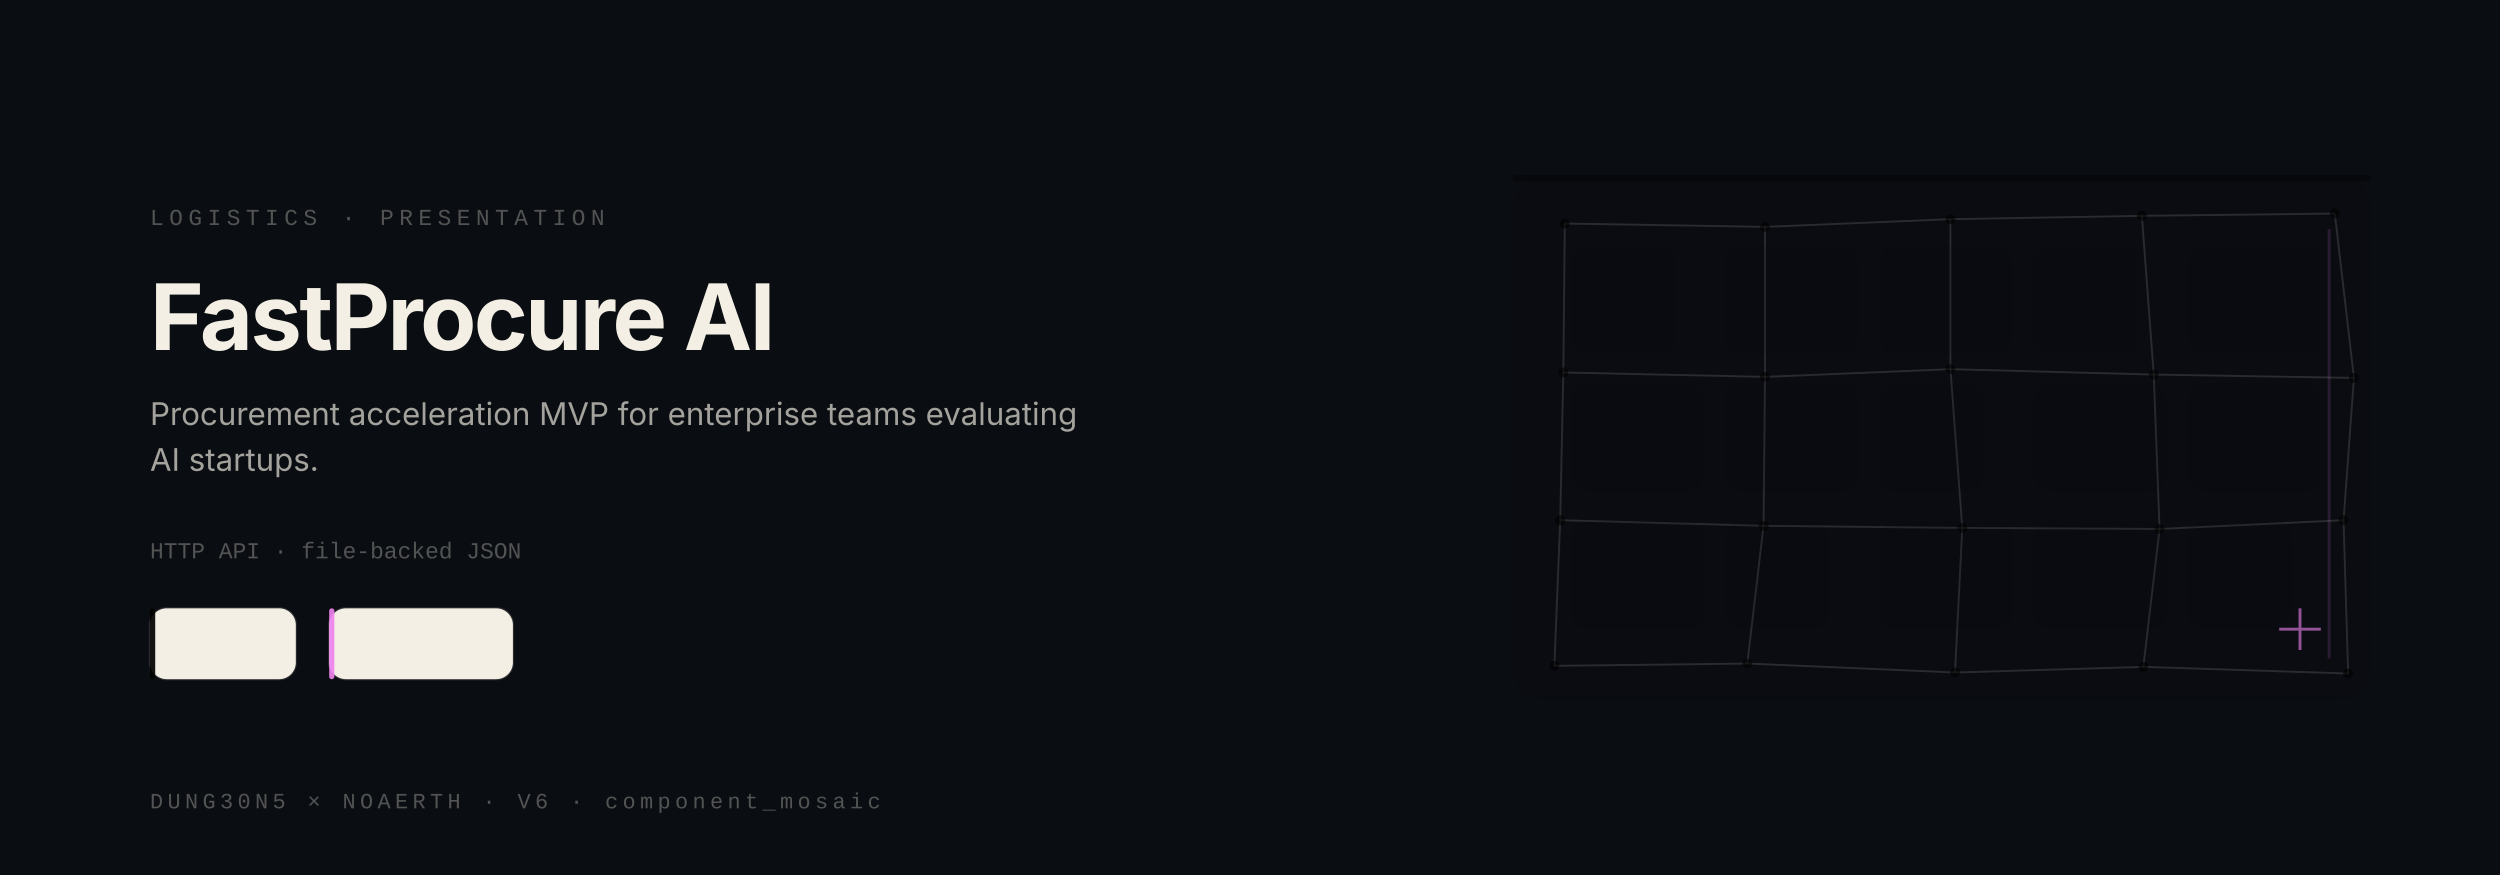
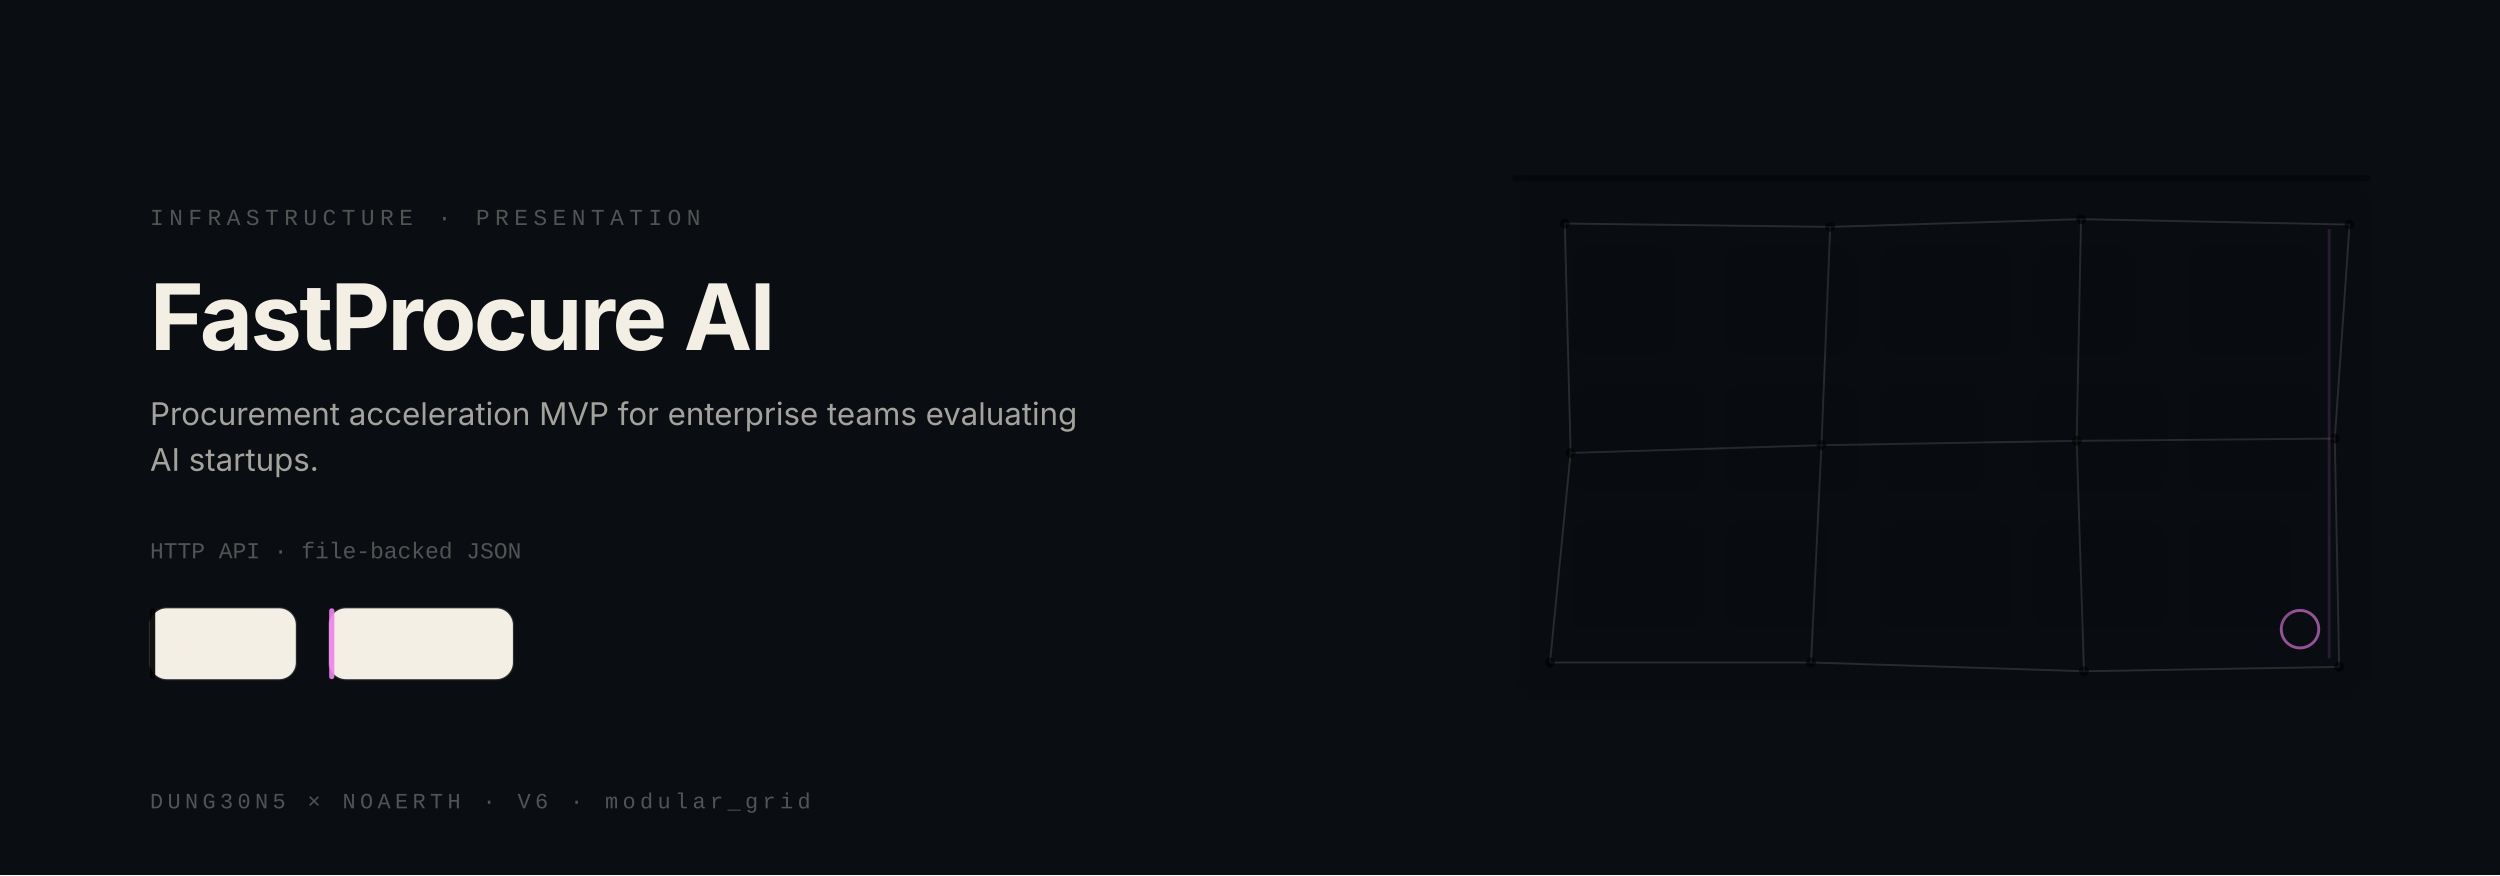
<svg xmlns="http://www.w3.org/2000/svg" viewBox="0 0 1200 420" width="1200" height="420" role="img" aria-label="FastProcure AI: a composed grid assembles and a sweep resolves it">
  <rect width="1200" height="420" fill="#0a0d12" />
-   <text x="72" y="108" font-family="ui-monospace, SFMono-Regular, Menlo, Monaco, Consolas, 'Liberation Mono', monospace" font-size="11" letter-spacing="2.6" fill="#f4efe44f">LOGISTICS · PRESENTATION</text>
+   <text x="72" y="108" font-family="ui-monospace, SFMono-Regular, Menlo, Monaco, Consolas, 'Liberation Mono', monospace" font-size="11" letter-spacing="2.6" fill="#f4efe44f">INFRASTRUCTURE · PRESENTATION</text>
  <text x="72" y="168" font-family="-apple-system, BlinkMacSystemFont, 'Segoe UI', Inter, Helvetica, Arial, sans-serif" font-size="44" font-weight="660" letter-spacing="-1.2" fill="#f4efe4">FastProcure AI</text>
  <text x="72" y="204" font-family="-apple-system, BlinkMacSystemFont, 'Segoe UI', Inter, Helvetica, Arial, sans-serif" font-size="15" fill="#f4efe4a8">Procurement acceleration MVP for enterprise teams evaluating</text>
  <text x="72" y="226" font-family="-apple-system, BlinkMacSystemFont, 'Segoe UI', Inter, Helvetica, Arial, sans-serif" font-size="15" fill="#f4efe4a8">AI startups.</text>
  <text x="72" y="268" font-family="ui-monospace, SFMono-Regular, Menlo, Monaco, Consolas, 'Liberation Mono', monospace" font-size="11" fill="#f4efe44f">HTTP API · file-backed JSON</text>
  <rect x="72.0" y="292.0" width="70.0" height="34.0" rx="8" fill="#f4efe4" stroke="#f4efe424" stroke-width="1.1" />
  <rect x="72.0" y="292.0" width="2.5" height="34.0" rx="1.2" fill="mint" opacity="0.92" />
  <text x="107.0" y="314" font-family="ui-monospace, SFMono-Regular, Menlo, Monaco, Consolas, 'Liberation Mono', monospace" font-size="11" fill="#f4efe4" fill-opacity="0.82" text-anchor="middle">procure</text>
  <rect x="158.0" y="292.0" width="88.2" height="34.0" rx="8" fill="#f4efe4" stroke="#f4efe424" stroke-width="1.1" />
  <rect x="158.0" y="292.0" width="2.5" height="34.0" rx="1.2" fill="violet" opacity="0.92" />
  <text x="202.1" y="314" font-family="ui-monospace, SFMono-Regular, Menlo, Monaco, Consolas, 'Liberation Mono', monospace" font-size="11" fill="#f4efe4" fill-opacity="0.82" text-anchor="middle">procure/[id]</text>
-   <rect x="726.0" y="84.0" width="412.0" height="252.0" rx="14" fill="mint" fill-opacity="0.04" />
+   <rect x="726.0" y="84.0" width="412.0" height="252.0" rx="14" fill="mint" fill-opacity="0.06" />
  <rect x="729.0" y="87.0" width="406.0" height="246.0" rx="12" fill="none" stroke="mint" stroke-width="1" stroke-opacity="0.18" />
-   <line x1="751.1" y1="107.3" x2="847.2" y2="108.9" stroke="#f4efe424" stroke-width="0.9" />
-   <line x1="751.1" y1="107.3" x2="750.4" y2="178.8" stroke="#f4efe424" stroke-width="0.9" />
-   <line x1="847.2" y1="108.9" x2="936.2" y2="105.2" stroke="#f4efe424" stroke-width="0.9" />
-   <line x1="847.2" y1="108.9" x2="847.2" y2="180.9" stroke="#f4efe424" stroke-width="0.9" />
-   <line x1="936.2" y1="105.2" x2="1028.1" y2="103.6" stroke="#f4efe424" stroke-width="0.9" />
-   <line x1="936.2" y1="105.2" x2="936.2" y2="177.2" stroke="#f4efe424" stroke-width="0.9" />
-   <line x1="1028.1" y1="103.6" x2="1120.7" y2="102.5" stroke="#f4efe424" stroke-width="0.9" />
-   <line x1="1028.1" y1="103.6" x2="1033.8" y2="179.8" stroke="#f4efe424" stroke-width="0.9" />
-   <line x1="1120.7" y1="102.5" x2="1129.9" y2="181.4" stroke="#f4efe424" stroke-width="0.9" />
-   <line x1="750.4" y1="178.8" x2="847.2" y2="180.9" stroke="#f4efe424" stroke-width="0.9" />
-   <line x1="750.4" y1="178.8" x2="748.9" y2="249.7" stroke="#f4efe424" stroke-width="0.9" />
-   <line x1="847.2" y1="180.9" x2="936.2" y2="177.2" stroke="#f4efe424" stroke-width="0.9" />
-   <line x1="847.2" y1="180.9" x2="846.5" y2="252.4" stroke="#f4efe424" stroke-width="0.9" />
-   <line x1="936.2" y1="177.2" x2="1033.8" y2="179.8" stroke="#f4efe424" stroke-width="0.9" />
-   <line x1="936.2" y1="177.2" x2="941.9" y2="253.4" stroke="#f4efe424" stroke-width="0.9" />
-   <line x1="1033.8" y1="179.8" x2="1129.9" y2="181.4" stroke="#f4efe424" stroke-width="0.9" />
-   <line x1="1033.8" y1="179.8" x2="1036.6" y2="253.9" stroke="#f4efe424" stroke-width="0.9" />
-   <line x1="1129.9" y1="181.4" x2="1124.9" y2="249.7" stroke="#f4efe424" stroke-width="0.9" />
-   <line x1="748.9" y1="249.7" x2="846.5" y2="252.4" stroke="#f4efe424" stroke-width="0.9" />
-   <line x1="748.9" y1="249.7" x2="746.1" y2="319.6" stroke="#f4efe424" stroke-width="0.9" />
-   <line x1="846.5" y1="252.4" x2="941.9" y2="253.4" stroke="#f4efe424" stroke-width="0.9" />
-   <line x1="846.5" y1="252.4" x2="838.7" y2="318.5" stroke="#f4efe424" stroke-width="0.9" />
-   <line x1="941.9" y1="253.4" x2="1036.6" y2="253.9" stroke="#f4efe424" stroke-width="0.9" />
-   <line x1="941.9" y1="253.4" x2="938.4" y2="322.8" stroke="#f4efe424" stroke-width="0.9" />
-   <line x1="1036.6" y1="253.9" x2="1124.9" y2="249.7" stroke="#f4efe424" stroke-width="0.9" />
-   <line x1="1036.6" y1="253.9" x2="1028.8" y2="320.1" stroke="#f4efe424" stroke-width="0.9" />
-   <line x1="1124.9" y1="249.7" x2="1127.1" y2="323.3" stroke="#f4efe424" stroke-width="0.9" />
-   <line x1="746.1" y1="319.6" x2="838.7" y2="318.5" stroke="#f4efe424" stroke-width="0.9" />
-   <line x1="838.7" y1="318.5" x2="938.4" y2="322.8" stroke="#f4efe424" stroke-width="0.9" />
-   <line x1="938.4" y1="322.8" x2="1028.8" y2="320.1" stroke="#f4efe424" stroke-width="0.9" />
-   <line x1="1028.8" y1="320.1" x2="1127.1" y2="323.3" stroke="#f4efe424" stroke-width="0.9" />
+   <line x1="751.1" y1="107.3" x2="878.5" y2="108.9" stroke="#f4efe424" stroke-width="0.9" />
+   <line x1="751.1" y1="107.3" x2="753.9" y2="217.4" stroke="#f4efe424" stroke-width="0.9" />
+   <line x1="878.5" y1="108.9" x2="998.9" y2="105.2" stroke="#f4efe424" stroke-width="0.9" />
+   <line x1="878.5" y1="108.9" x2="874.3" y2="213.7" stroke="#f4efe424" stroke-width="0.9" />
+   <line x1="998.9" y1="105.2" x2="1127.8" y2="107.8" stroke="#f4efe424" stroke-width="0.9" />
+   <line x1="998.9" y1="105.2" x2="996.8" y2="211.6" stroke="#f4efe424" stroke-width="0.9" />
+   <line x1="1127.8" y1="107.8" x2="1120.7" y2="210.5" stroke="#f4efe424" stroke-width="0.9" />
+   <line x1="753.9" y1="217.4" x2="874.3" y2="213.7" stroke="#f4efe424" stroke-width="0.9" />
+   <line x1="753.9" y1="217.4" x2="744.0" y2="318.0" stroke="#f4efe424" stroke-width="0.9" />
+   <line x1="874.3" y1="213.7" x2="996.8" y2="211.6" stroke="#f4efe424" stroke-width="0.9" />
+   <line x1="874.3" y1="213.7" x2="869.3" y2="318.0" stroke="#f4efe424" stroke-width="0.9" />
+   <line x1="996.8" y1="211.6" x2="1120.7" y2="210.5" stroke="#f4efe424" stroke-width="0.9" />
+   <line x1="996.8" y1="211.6" x2="1000.3" y2="322.2" stroke="#f4efe424" stroke-width="0.9" />
+   <line x1="1120.7" y1="210.5" x2="1122.8" y2="320.1" stroke="#f4efe424" stroke-width="0.9" />
+   <line x1="744.0" y1="318.0" x2="869.3" y2="318.0" stroke="#f4efe424" stroke-width="0.9" />
+   <line x1="869.3" y1="318.0" x2="1000.3" y2="322.2" stroke="#f4efe424" stroke-width="0.9" />
+   <line x1="1000.3" y1="322.2" x2="1122.8" y2="320.1" stroke="#f4efe424" stroke-width="0.9" />
  <circle cx="751.1" cy="107.3" r="2.4" fill="mint" opacity="0.55" />
-   <circle cx="847.2" cy="108.9" r="2.4" fill="mint" opacity="0.55" />
-   <circle cx="936.2" cy="105.2" r="2.4" fill="mint" opacity="0.55" />
-   <circle cx="1028.1" cy="103.6" r="2.4" fill="mint" opacity="0.55" />
-   <circle cx="1120.7" cy="102.5" r="2.4" fill="mint" opacity="0.55" />
-   <circle cx="750.4" cy="178.8" r="2.4" fill="mint" opacity="0.55" />
-   <circle cx="847.2" cy="180.9" r="2.4" fill="mint" opacity="0.55" />
-   <circle cx="936.2" cy="177.2" r="2.4" fill="mint" opacity="0.55" />
-   <circle cx="1033.8" cy="179.8" r="2.4" fill="mint" opacity="0.55" />
-   <circle cx="1129.9" cy="181.4" r="2.4" fill="mint" opacity="0.55" />
-   <circle cx="748.9" cy="249.7" r="2.4" fill="mint" opacity="0.55" />
-   <circle cx="846.5" cy="252.4" r="2.4" fill="mint" opacity="0.55" />
-   <circle cx="941.9" cy="253.4" r="2.4" fill="mint" opacity="0.55" />
-   <circle cx="1036.6" cy="253.9" r="2.4" fill="mint" opacity="0.55" />
-   <circle cx="1124.9" cy="249.7" r="2.4" fill="mint" opacity="0.55" />
-   <circle cx="746.1" cy="319.6" r="2.4" fill="mint" opacity="0.55" />
-   <circle cx="838.7" cy="318.5" r="2.4" fill="mint" opacity="0.55" />
-   <circle cx="938.4" cy="322.8" r="2.4" fill="mint" opacity="0.55" />
-   <circle cx="1028.8" cy="320.1" r="2.4" fill="mint" opacity="0.55" />
-   <circle cx="1127.1" cy="323.3" r="2.4" fill="mint" opacity="0.55" />
+   <circle cx="878.5" cy="108.9" r="2.4" fill="mint" opacity="0.55" />
+   <circle cx="998.9" cy="105.2" r="2.4" fill="mint" opacity="0.55" />
+   <circle cx="1127.8" cy="107.8" r="2.4" fill="mint" opacity="0.55" />
+   <circle cx="753.9" cy="217.4" r="2.4" fill="mint" opacity="0.55" />
+   <circle cx="874.3" cy="213.7" r="2.4" fill="mint" opacity="0.55" />
+   <circle cx="996.8" cy="211.6" r="2.4" fill="mint" opacity="0.55" />
+   <circle cx="1120.7" cy="210.5" r="2.4" fill="mint" opacity="0.55" />
+   <circle cx="744.0" cy="318.0" r="2.4" fill="mint" opacity="0.55" />
+   <circle cx="869.3" cy="318.0" r="2.4" fill="mint" opacity="0.55" />
+   <circle cx="1000.3" cy="322.2" r="2.4" fill="mint" opacity="0.55" />
+   <circle cx="1122.8" cy="320.1" r="2.4" fill="mint" opacity="0.55" />
  <rect x="726.0" y="84.0" width="412.0" height="3" rx="1.5" fill="mint" opacity="0.35" />
-   <path d="M1094.0 302.0 h20 M1104.0 292.0 v20" stroke="violet" stroke-width="1.4" opacity="0.6" />
+   <circle cx="1104.0" cy="302.0" r="9" fill="none" stroke="violet" stroke-width="1.4" opacity="0.6" />
  <rect x="754" y="118" width="50" height="52" rx="8" fill="mint" fill-opacity="0.08" stroke="mint" stroke-width="1" stroke-opacity="0.4" opacity="0.85" />
  <rect x="828" y="118" width="64" height="52" rx="8" fill="mint" fill-opacity="0.08" stroke="mint" stroke-width="1" stroke-opacity="0.4" opacity="0.85" />
  <rect x="902" y="118" width="64" height="52" rx="8" fill="mint" fill-opacity="0.08" stroke="mint" stroke-width="1" stroke-opacity="0.4" opacity="0.85" />
  <rect x="976" y="118" width="50" height="52" rx="8" fill="mint" fill-opacity="0.08" stroke="mint" stroke-width="1" stroke-opacity="0.4" opacity="0.85" />
  <rect x="1050" y="118" width="64" height="52" rx="8" fill="mint" fill-opacity="0.08" stroke="mint" stroke-width="1" stroke-opacity="0.4" opacity="0.85" />
  <rect x="754" y="184" width="64" height="52" rx="8" fill="mint" fill-opacity="0.08" stroke="mint" stroke-width="1" stroke-opacity="0.4" opacity="0.85" />
  <rect x="828" y="184" width="64" height="52" rx="8" fill="mint" fill-opacity="0.08" stroke="mint" stroke-width="1" stroke-opacity="0.4" opacity="0.85" />
  <rect x="902" y="184" width="50" height="52" rx="8" fill="mint" fill-opacity="0.08" stroke="mint" stroke-width="1" stroke-opacity="0.4" opacity="0.85" />
  <rect x="976" y="184" width="64" height="52" rx="8" fill="mint" fill-opacity="0.08" stroke="mint" stroke-width="1" stroke-opacity="0.4" opacity="0.85" />
  <rect x="1050" y="184" width="64" height="52" rx="8" fill="mint" fill-opacity="0.08" stroke="mint" stroke-width="1" stroke-opacity="0.4" opacity="0.85" />
  <rect x="754" y="250" width="64" height="52" rx="8" fill="mint" fill-opacity="0.08" stroke="mint" stroke-width="1" stroke-opacity="0.4" opacity="0.85" />
  <rect x="828" y="250" width="50" height="52" rx="8" fill="mint" fill-opacity="0.08" stroke="mint" stroke-width="1" stroke-opacity="0.4" opacity="0.85" />
  <rect x="902" y="250" width="64" height="52" rx="8" fill="mint" fill-opacity="0.08" stroke="mint" stroke-width="1" stroke-opacity="0.4" opacity="0.85" />
  <rect x="976" y="250" width="64" height="52" rx="8" fill="mint" fill-opacity="0.08" stroke="mint" stroke-width="1" stroke-opacity="0.4" opacity="0.85" />
  <rect x="1050" y="250" width="50" height="52" rx="8" fill="mint" fill-opacity="0.08" stroke="mint" stroke-width="1" stroke-opacity="0.4" opacity="0.85" />
  <line x1="1118" y1="110" x2="1118" y2="316" stroke="violet" stroke-width="1.4" opacity="0.14" />
-   <text x="72" y="388" font-family="ui-monospace, SFMono-Regular, Menlo, Monaco, Consolas, 'Liberation Mono', monospace" font-size="10.5" letter-spacing="2.1" fill="#f4efe44f">DUNG30N5 × NOAERTH · V6 · component_mosaic</text>
+   <text x="72" y="388" font-family="ui-monospace, SFMono-Regular, Menlo, Monaco, Consolas, 'Liberation Mono', monospace" font-size="10.5" letter-spacing="2.1" fill="#f4efe44f">DUNG30N5 × NOAERTH · V6 · modular_grid</text>
</svg>
